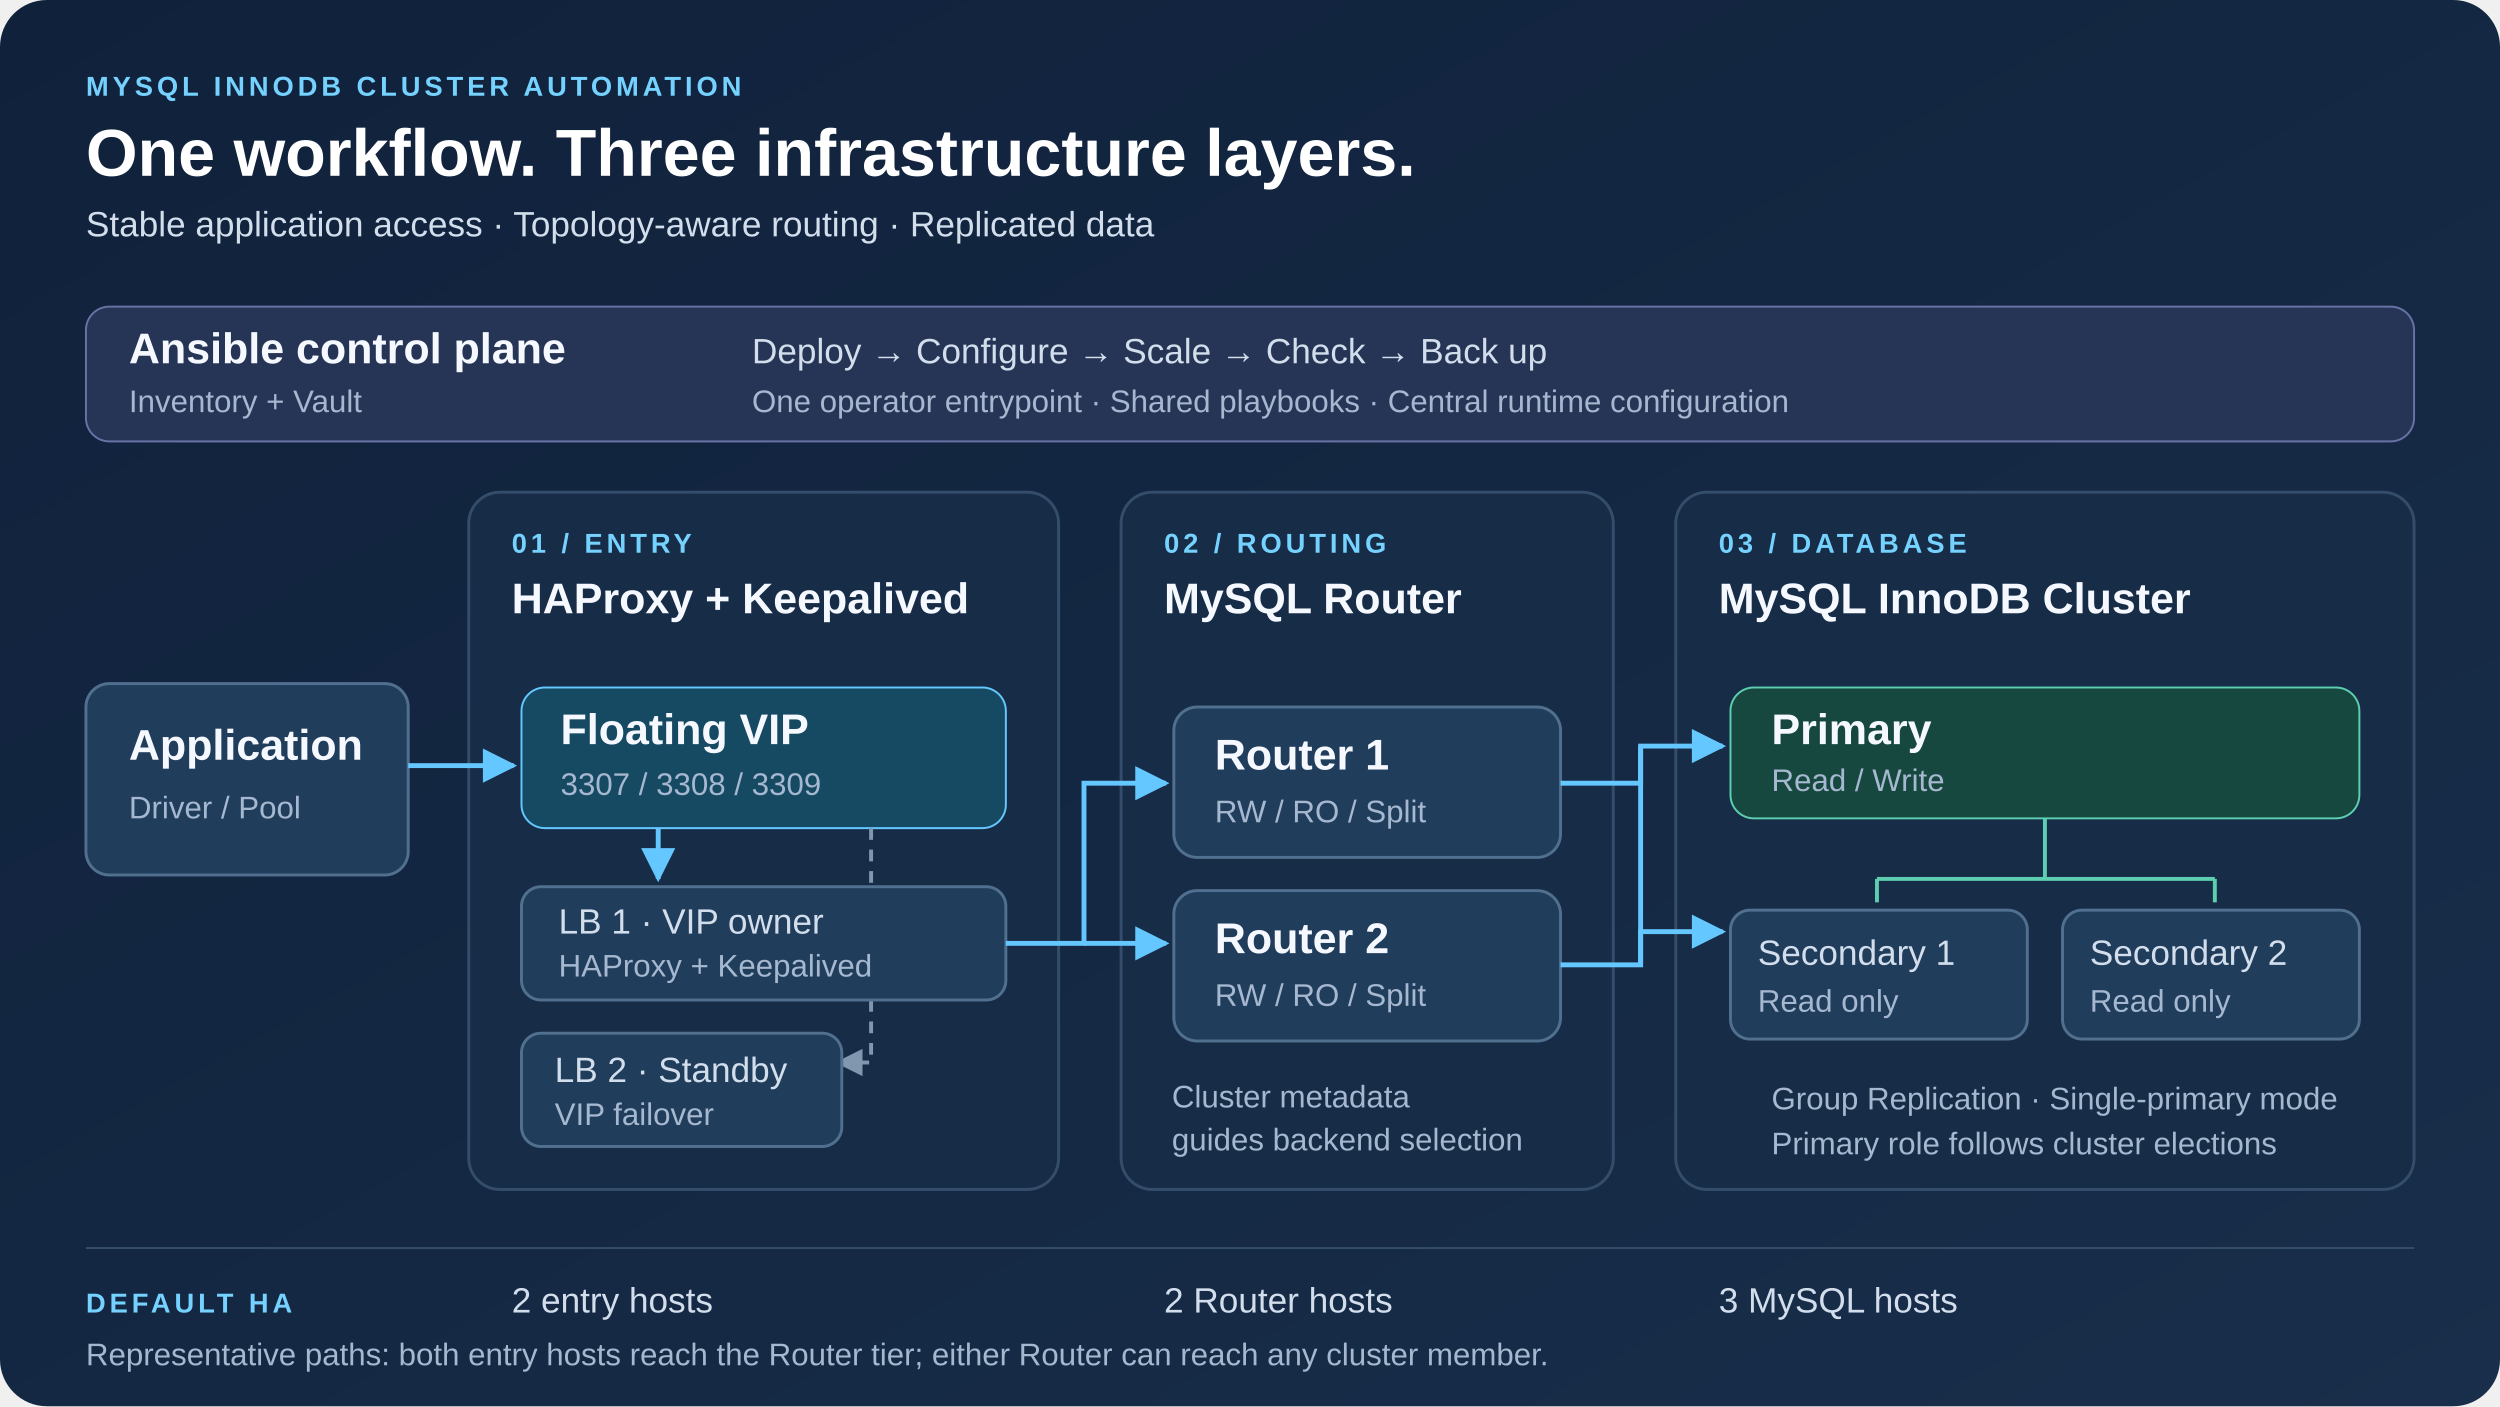
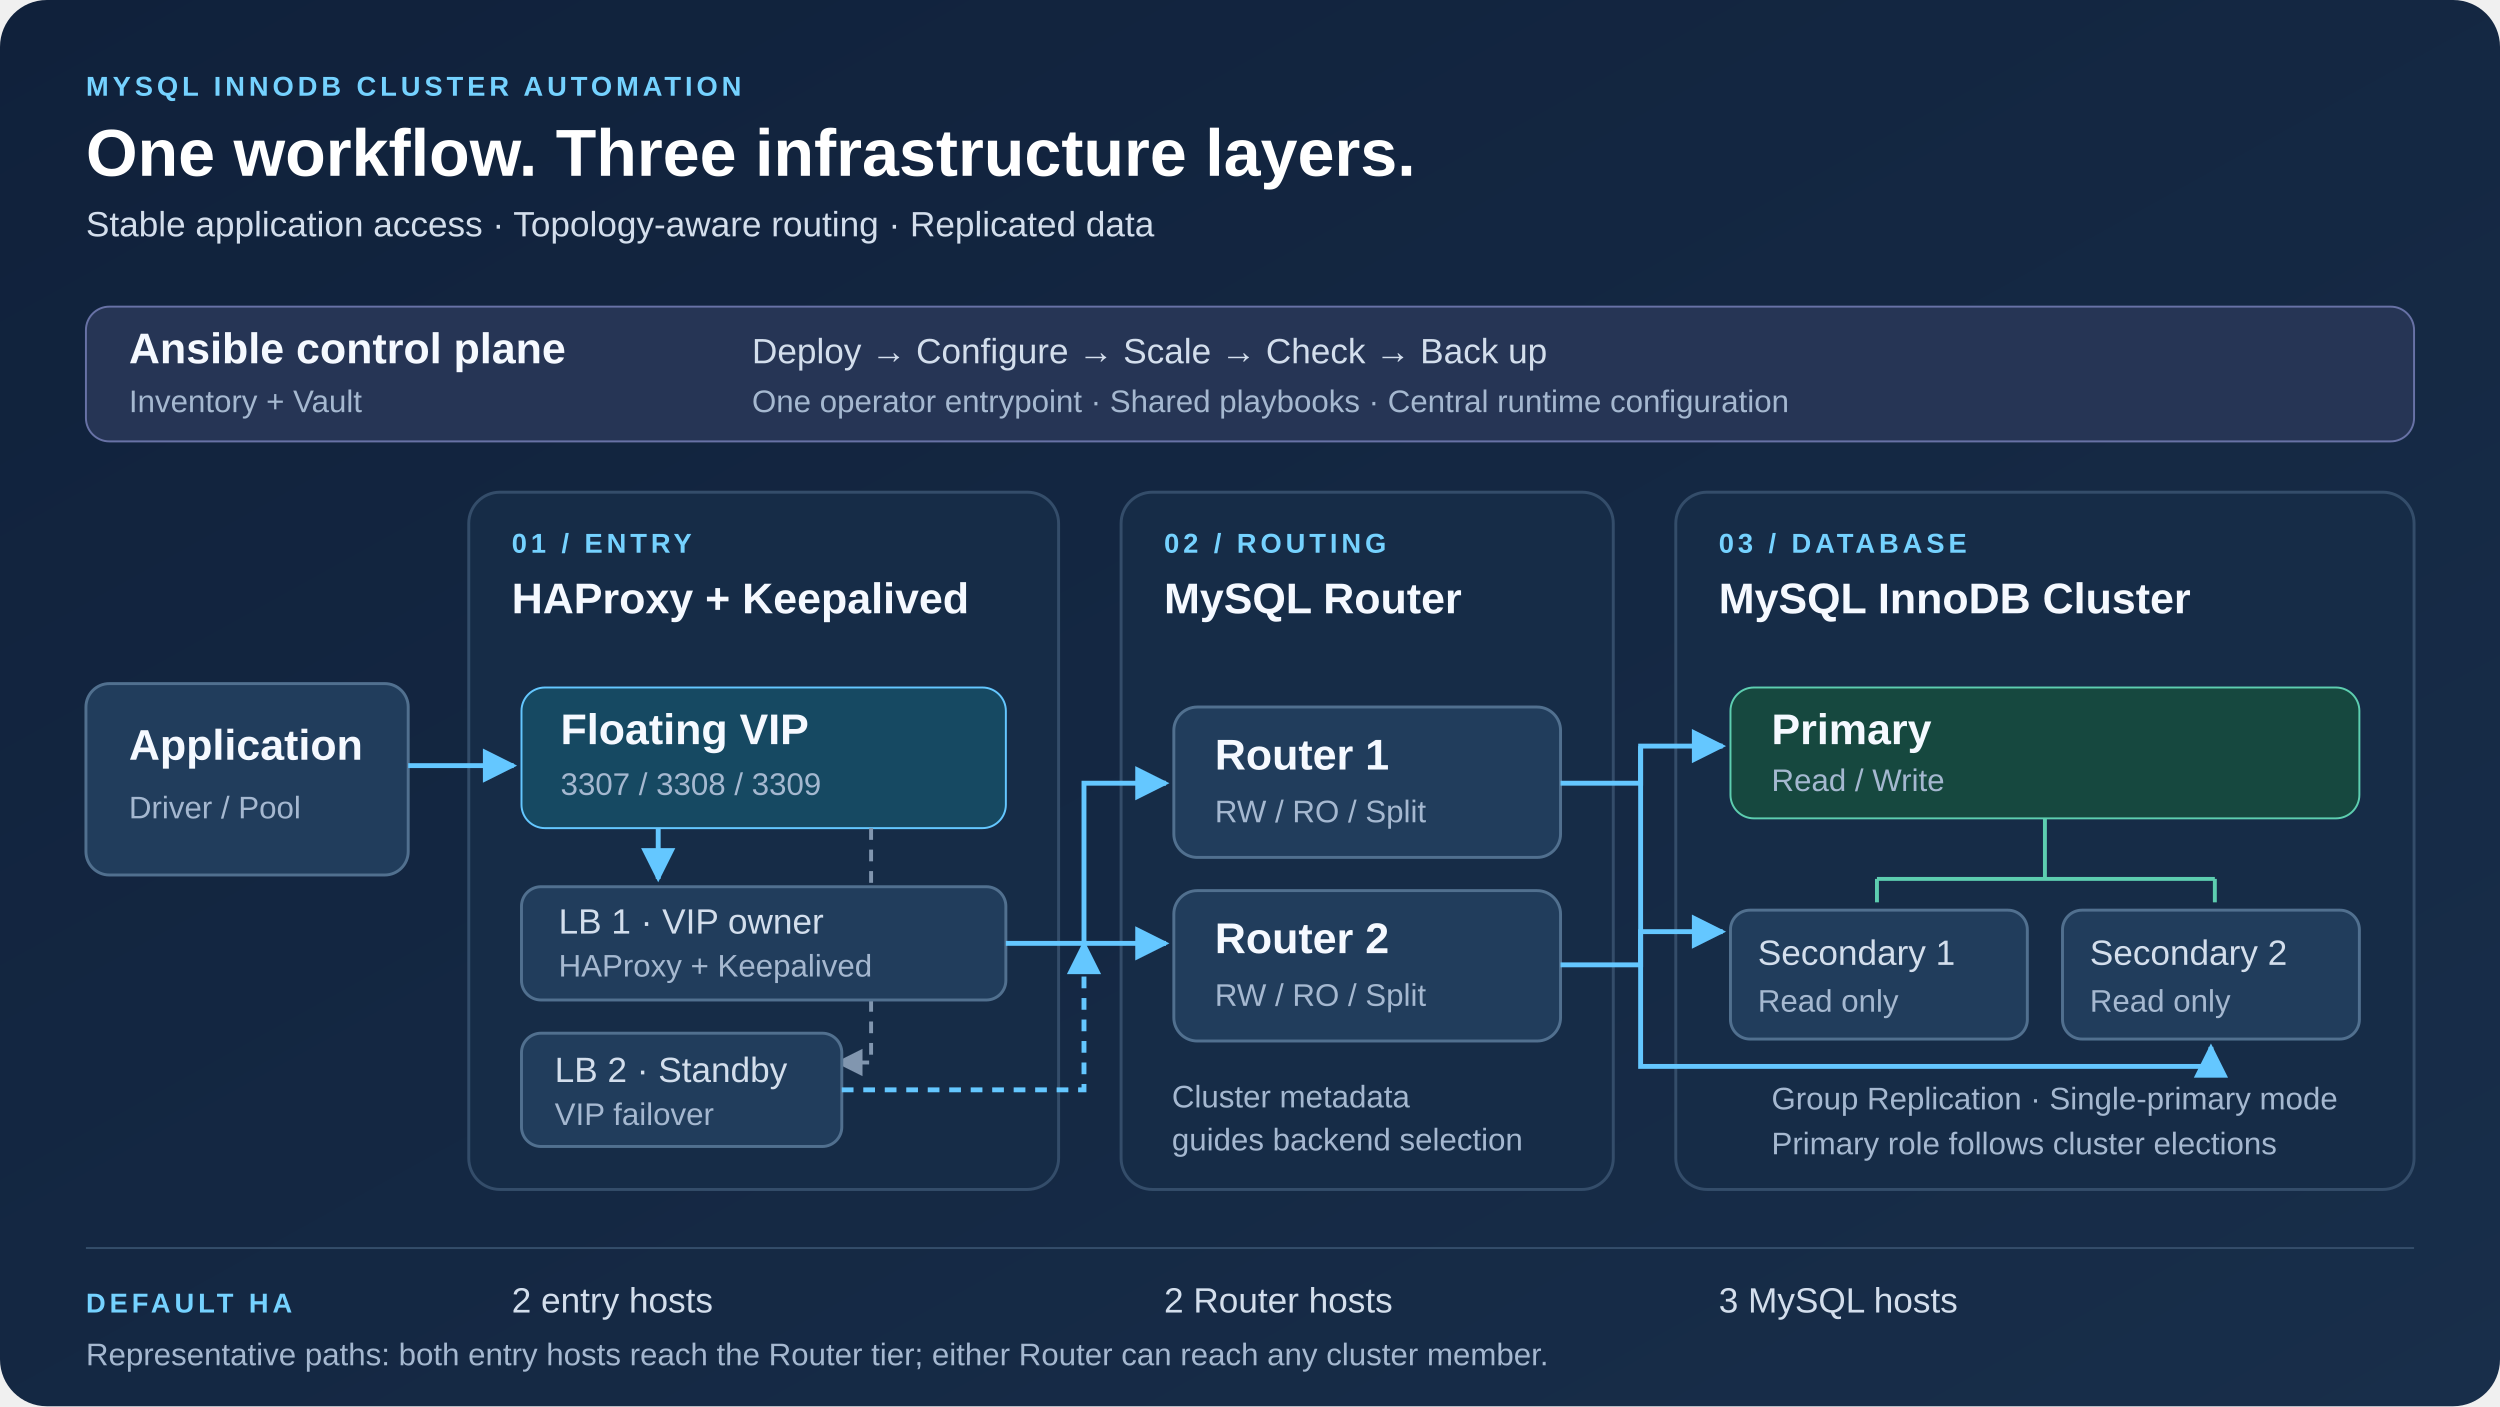
<svg xmlns="http://www.w3.org/2000/svg" width="1280" height="720" viewBox="0 0 1280 720" role="img" aria-labelledby="title desc">
  <defs>
    <linearGradient id="bg" x2="1" y2="1">
      <stop stop-color="#10213b" />
      <stop offset="1" stop-color="#182e4a" />
    </linearGradient>
    <marker id="arrow" viewBox="0 0 10 10" refX="9" refY="5" markerWidth="7" markerHeight="7" orient="auto-start-reverse">
      <path d="M0 0L10 5L0 10Z" fill="#64c7ff" />
    </marker>
    <marker id="muted" viewBox="0 0 10 10" refX="9" refY="5" markerWidth="7" markerHeight="7" orient="auto">
      <path d="M0 0L10 5L0 10Z" fill="#8196af" />
    </marker>
    <style>text{font-family:Arial,Helvetica,sans-serif}.heading{fill:#f5f9ff;font-size:22px;font-weight:700}.text{fill:#d3deec;font-size:18px}.small{fill:#a5b8d0;font-size:16px}.eyebrow{fill:#75d2ff;font-size:14px;font-weight:700;letter-spacing:2px}.panel{fill:#162c47;stroke:#344d6a;stroke-width:1.5}.node{fill:#213d5c;stroke:#51708f;stroke-width:1.5}.line{fill:none;stroke:#64c7ff;stroke-width:2.5;marker-end:url(#arrow)}</style>
  </defs>
  <rect width="1280" height="720" rx="24" fill="url(#bg)" />
  <text x="44" y="49" class="eyebrow">MYSQL INNODB CLUSTER AUTOMATION</text>
  <text x="44" y="90" fill="#fff" font-size="34" font-weight="700">One workflow. Three infrastructure layers.</text>
  <text x="44" y="121" class="text">Stable application access · Topology-aware routing · Replicated data</text>
  <rect x="44" y="157" width="1192" height="69" rx="12" fill="#263555" stroke="#6872a6" />
  <text x="66" y="186" class="heading">Ansible control plane</text>
  <text x="66" y="211" class="small">Inventory + Vault</text>
  <text x="385" y="186" class="text">Deploy → Configure → Scale → Check → Back up</text>
  <text x="385" y="211" class="small">One operator entrypoint · Shared playbooks · Central runtime configuration</text>
  <rect x="240" y="252" width="302" height="357" rx="16" class="panel" />
  <rect x="574" y="252" width="252" height="357" rx="16" class="panel" />
  <rect x="858" y="252" width="378" height="357" rx="16" class="panel" />
  <text x="262" y="283" class="eyebrow">01 / ENTRY</text>
  <text x="596" y="283" class="eyebrow">02 / ROUTING</text>
  <text x="880" y="283" class="eyebrow">03 / DATABASE</text>
  <text x="262" y="314" class="heading">HAProxy + Keepalived</text>
  <text x="596" y="314" class="heading">MySQL Router</text>
  <text x="880" y="314" class="heading">MySQL InnoDB Cluster</text>
  <rect x="44" y="350" width="165" height="98" rx="12" class="node" />
  <text x="66" y="389" class="heading">Application</text>
  <text x="66" y="419" class="small">Driver / Pool</text>
  <path d="M209 392H263" class="line" />
  <rect x="267" y="352" width="248" height="72" rx="12" fill="#164962" stroke="#64c7ff" />
  <text x="287" y="381" class="heading">Floating VIP</text>
  <text x="287" y="407" class="small">3307 / 3308 / 3309</text>
  <path d="M337 424V450" class="line" />
  <path d="M446 424V544H429" fill="none" stroke="#8196af" stroke-width="2" stroke-dasharray="6 5" marker-end="url(#muted)" />
  <rect x="267" y="454" width="248" height="58" rx="10" class="node" />
  <text x="286" y="478" class="text">LB 1 · VIP owner</text>
  <text x="286" y="500" class="small">HAProxy + Keepalived</text>
  <rect x="267" y="529" width="164" height="58" rx="10" class="node" />
  <text x="284" y="554" class="text">LB 2 · Standby</text>
  <text x="284" y="576" class="small">VIP failover</text>
+   <path d="M431 558H555V483" class="line" stroke-dasharray="6 5" />
  <path d="M515 483H555V401H597" class="line" />
  <path d="M555 483H597" class="line" />
  <rect x="601" y="362" width="198" height="77" rx="12" class="node" />
  <text x="622" y="394" class="heading">Router 1</text>
  <text x="622" y="421" class="small">RW / RO / Split</text>
  <rect x="601" y="456" width="198" height="77" rx="12" class="node" />
  <text x="622" y="488" class="heading">Router 2</text>
  <text x="622" y="515" class="small">RW / RO / Split</text>
  <text x="600" y="567" class="small">Cluster metadata</text>
  <text x="600" y="589" class="small">guides backend selection</text>
  <path d="M840 382V494" fill="none" stroke="#64c7ff" stroke-width="2.5" />
  <path d="M799 401H840V382H882" class="line" />
  <path d="M799 494H840V477H882" class="line" />
+   <path d="M840 494V546H1132V536" class="line" />
  <rect x="886" y="352" width="322" height="67" rx="12" fill="#16483f" stroke="#5dceb0" />
  <text x="907" y="381" class="heading">Primary</text>
  <text x="907" y="405" class="small">Read / Write</text>
  <path d="M1047 419V450" stroke="#5dceb0" stroke-width="2" />
  <path d="M961 450H1134M961 450V462M1134 450V462" fill="none" stroke="#5dceb0" stroke-width="2" />
  <rect x="886" y="466" width="152" height="66" rx="10" class="node" />
  <rect x="1056" y="466" width="152" height="66" rx="10" class="node" />
  <text x="900" y="494" class="text">Secondary 1</text>
  <text x="900" y="518" class="small">Read only</text>
  <text x="1070" y="494" class="text">Secondary 2</text>
  <text x="1070" y="518" class="small">Read only</text>
  <text x="907" y="568" class="small">Group Replication · Single-primary mode</text>
  <text x="907" y="591" class="small">Primary role follows cluster elections</text>
  <path d="M44 639H1236" stroke="#344d6a" />
  <text x="262" y="672" class="text">2 entry hosts</text>
  <text x="596" y="672" class="text">2 Router hosts</text>
  <text x="880" y="672" class="text">3 MySQL hosts</text>
  <text x="44" y="672" class="eyebrow">DEFAULT HA</text>
  <text x="44" y="699" class="small">Representative paths: both entry hosts reach the Router tier; either Router can reach any cluster member.</text>
</svg>
